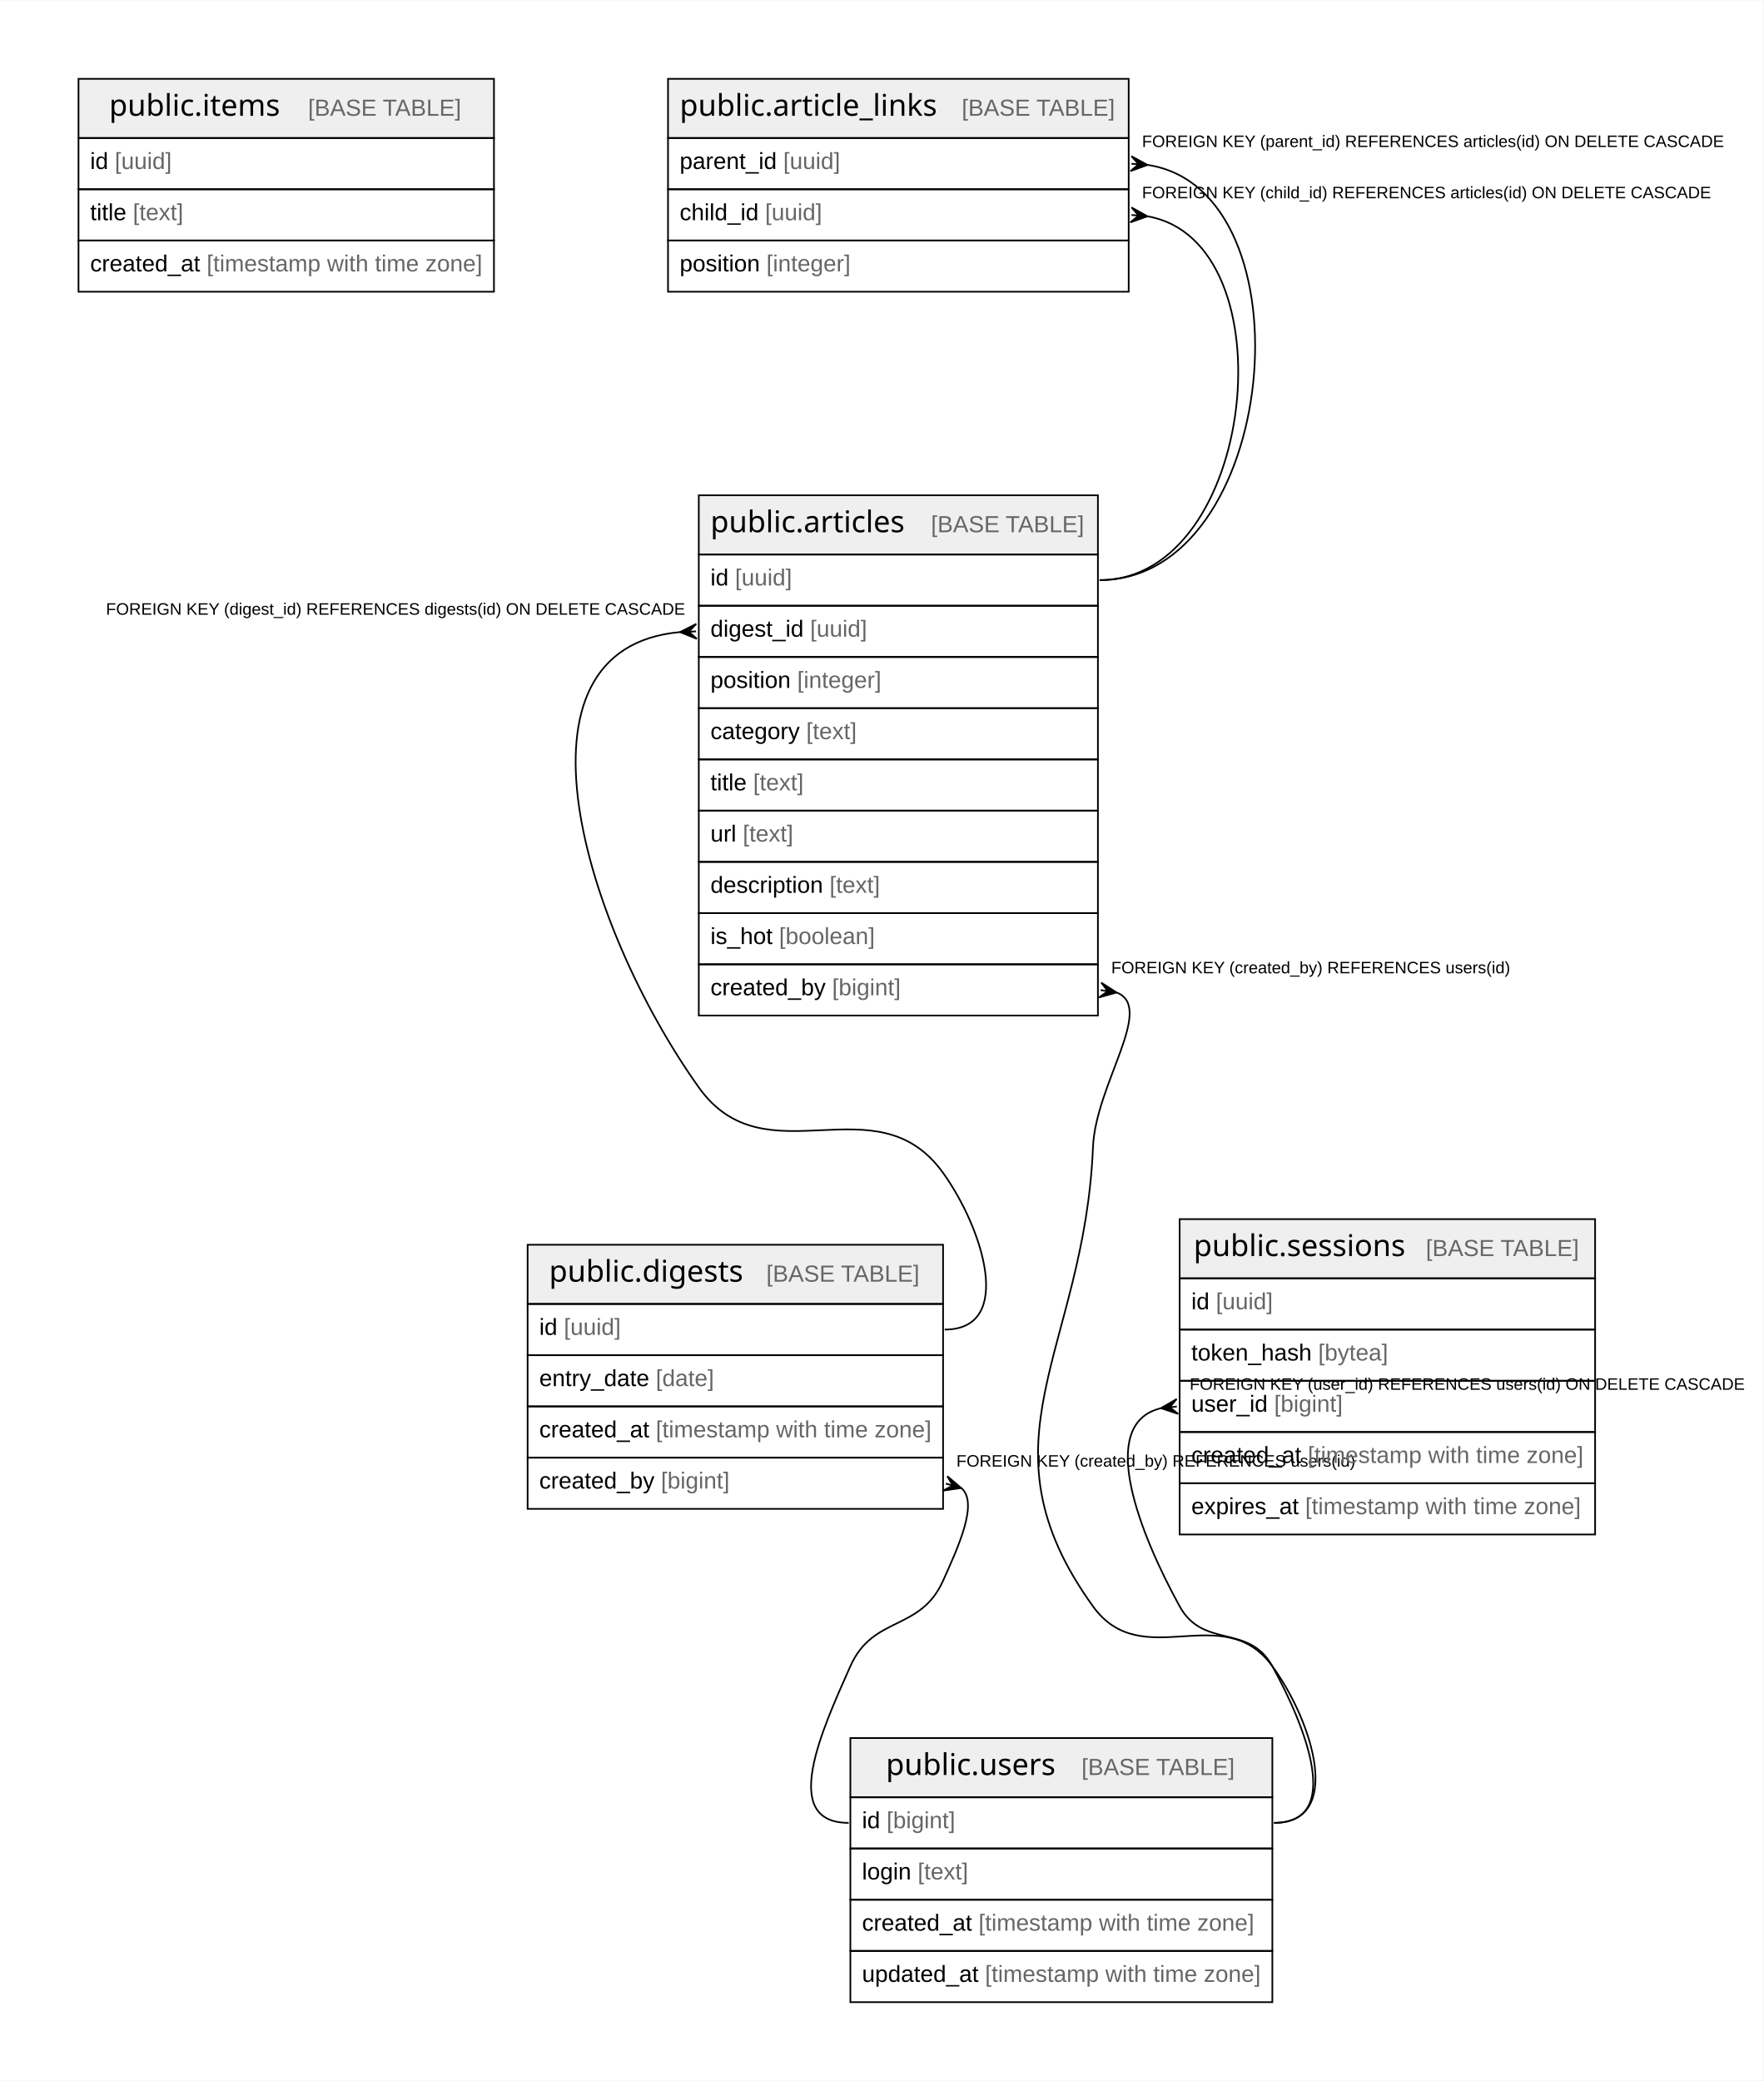
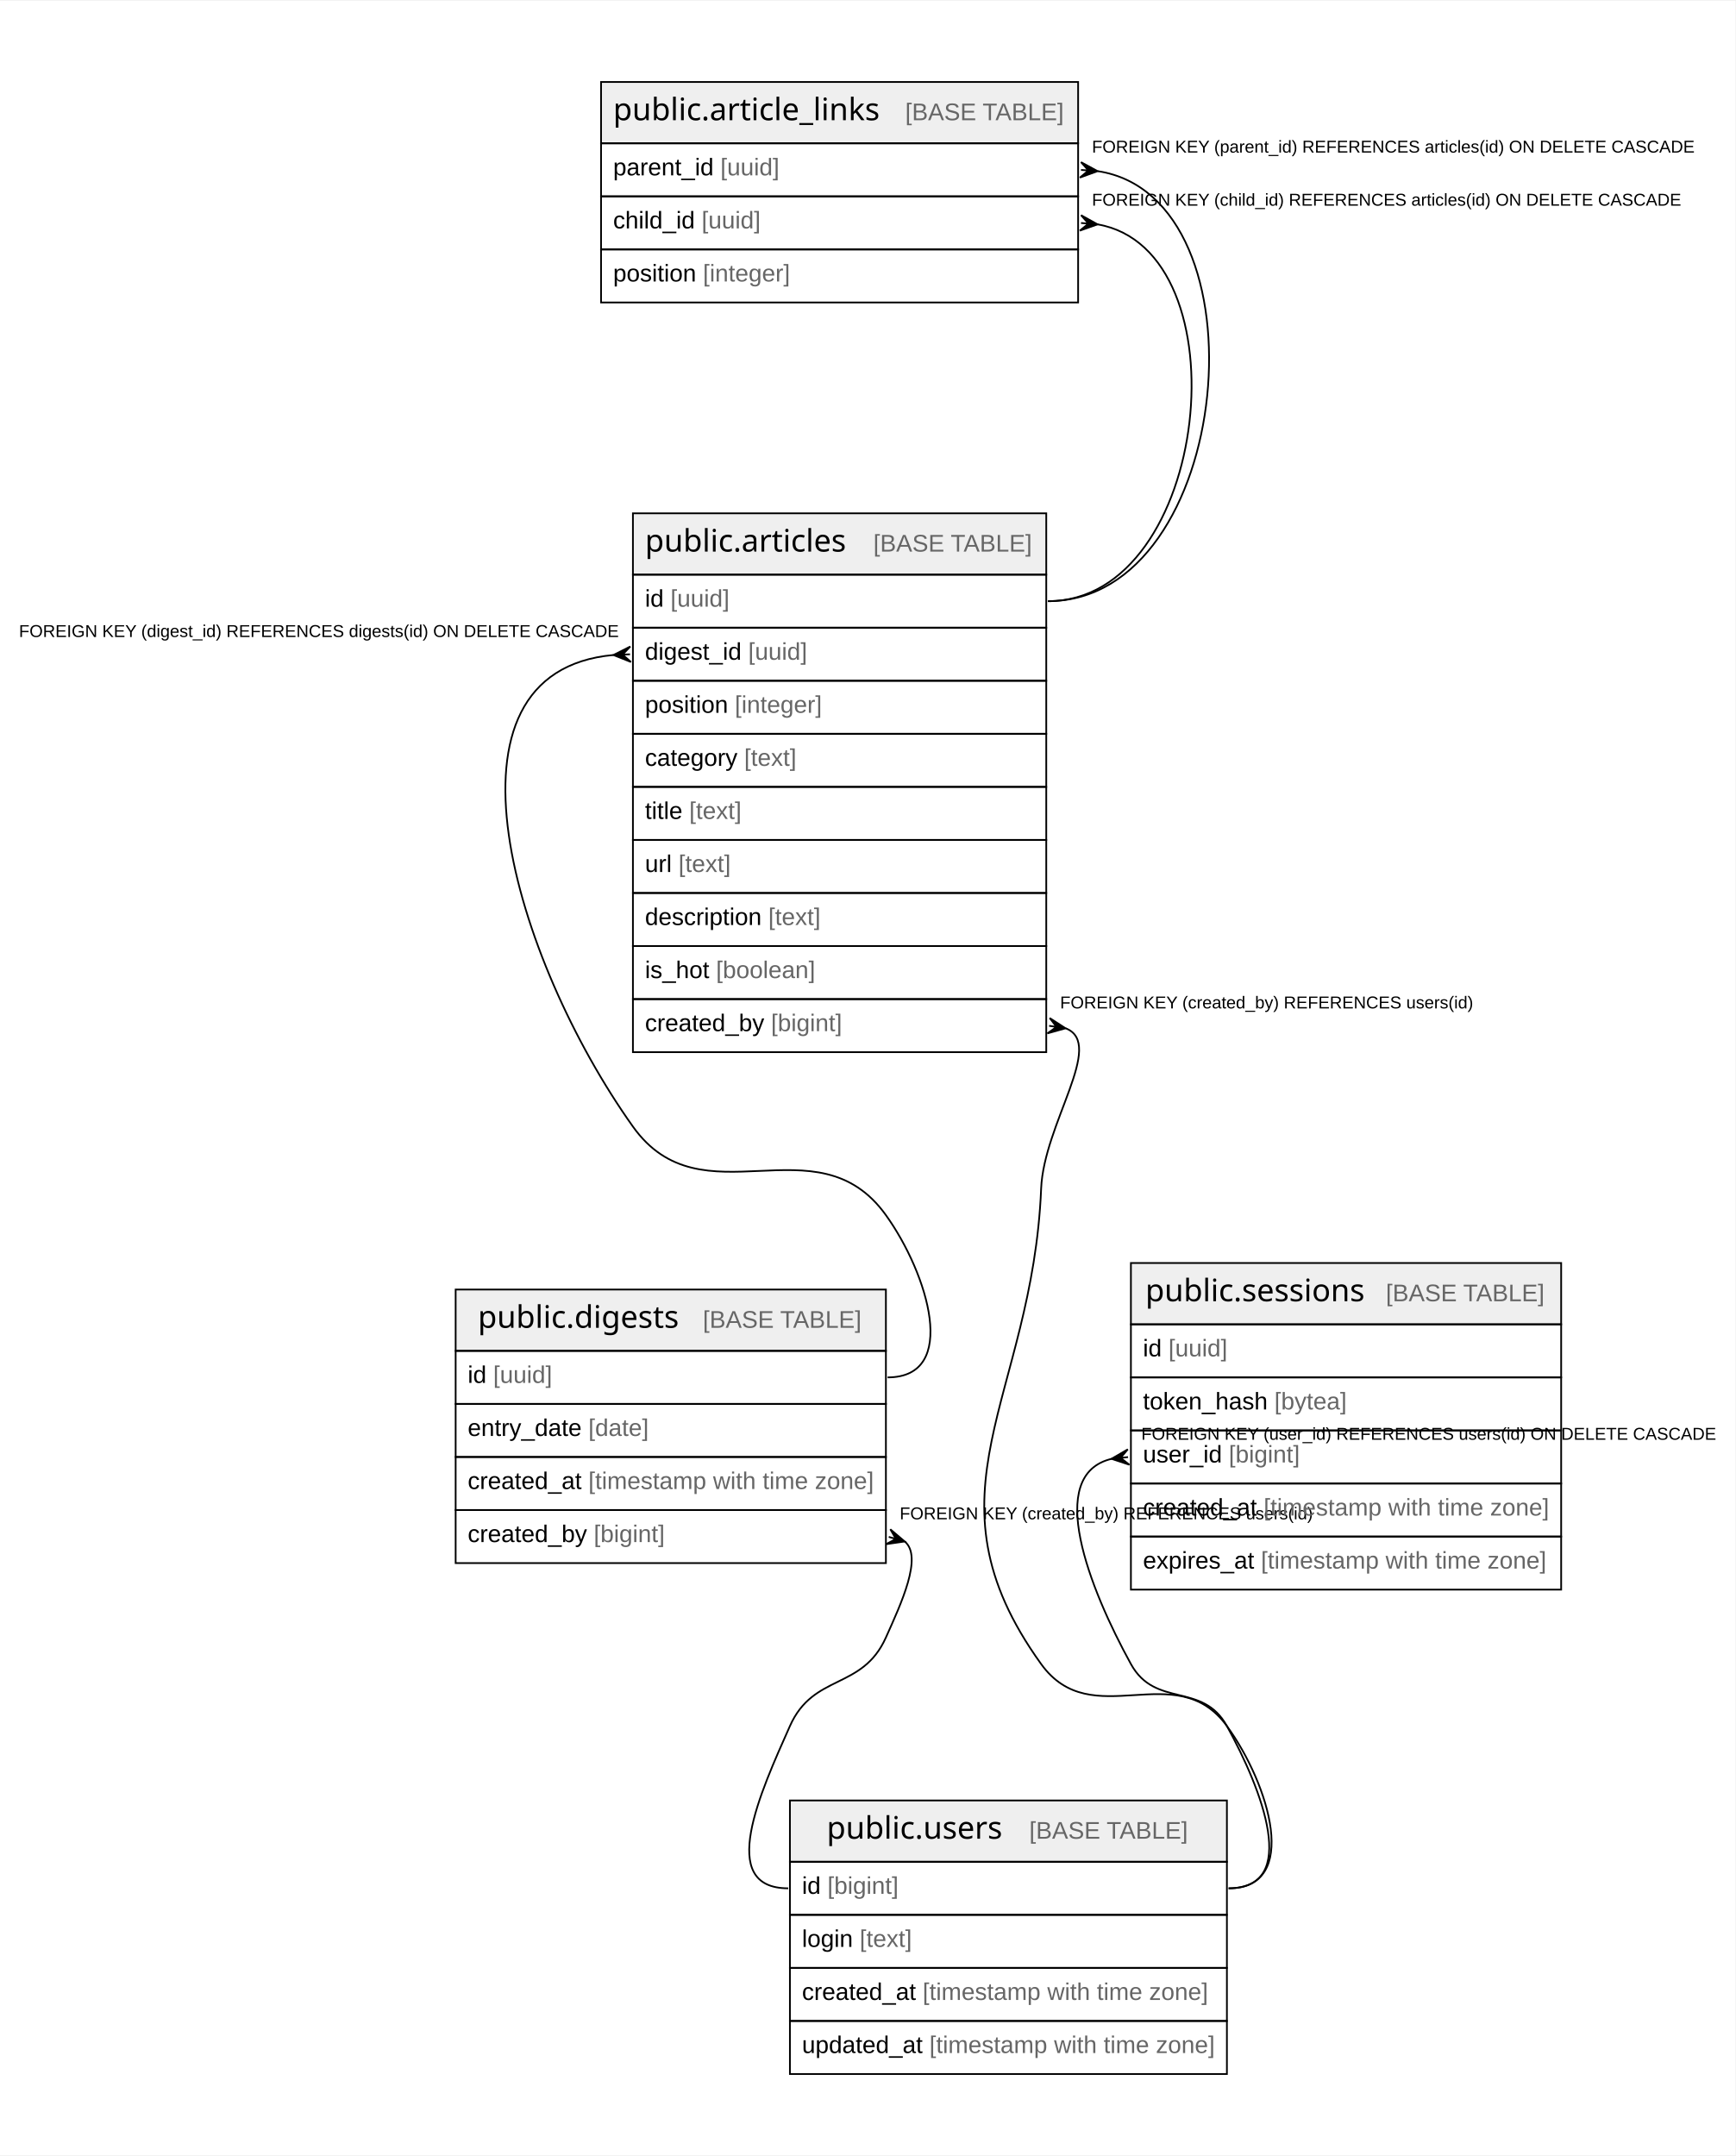
- <svg xmlns="http://www.w3.org/2000/svg" width="1060pt" height="1251pt" viewBox="0.00 0.00 1060.16 1250.80">
+ <svg xmlns="http://www.w3.org/2000/svg" width="1007pt" height="1251pt" viewBox="0.00 0.00 1007.47 1250.80">
  <g id="graph0" class="graph" transform="scale(1 1) rotate(0) translate(4 1246.8)">
-     <polygon fill="white" stroke="none" points="-4,4 -4,-1246.8 1056.16,-1246.8 1056.16,4 -4,4" />
+     <polygon fill="white" stroke="none" points="-4,4 -4,-1246.8 1003.47,-1246.8 1003.47,4 -4,4" />
    <g id="node1" class="node">
-       <polygon fill="#efefef" stroke="none" points="43.2,-1164 43.2,-1199.6 292.97,-1199.6 292.97,-1164 43.2,-1164" />
-       <polygon fill="none" stroke="black" points="43.2,-1164 43.2,-1199.6 292.97,-1199.6 292.97,-1164 43.2,-1164" />
-       <text text-anchor="start" x="61.6" y="-1177.4" font-family="Arial Bold" font-size="18.00">public.items</text>
-       <text text-anchor="start" x="150.09" y="-1177.4" font-family="Arial" font-size="14.00">    </text>
-       <text text-anchor="start" x="181.2" y="-1177.4" font-family="Arial" font-size="14.00" fill="#666666">[BASE TABLE]</text>
-       <polygon fill="none" stroke="black" points="43.2,-1133.2 43.2,-1164 292.97,-1164 292.97,-1133.2 43.2,-1133.2" />
-       <text text-anchor="start" x="50.2" y="-1145.4" font-family="Arial" font-size="14.00">id </text>
-       <text text-anchor="start" x="64.99" y="-1145.4" font-family="Arial" font-size="14.00" fill="#666666">[uuid]</text>
-       <polygon fill="none" stroke="black" points="43.2,-1102.4 43.2,-1133.2 292.97,-1133.2 292.97,-1102.4 43.2,-1102.4" />
-       <text text-anchor="start" x="50.2" y="-1114.6" font-family="Arial" font-size="14.00">title </text>
-       <text text-anchor="start" x="75.88" y="-1114.6" font-family="Arial" font-size="14.00" fill="#666666">[text]</text>
-       <polygon fill="none" stroke="black" points="43.2,-1071.6 43.2,-1102.4 292.97,-1102.4 292.97,-1071.6 43.2,-1071.6" />
-       <text text-anchor="start" x="50.2" y="-1083.8" font-family="Arial" font-size="14.00">created_at </text>
-       <text text-anchor="start" x="120.25" y="-1083.8" font-family="Arial" font-size="14.00" fill="#666666">[timestamp with time zone]</text>
+       <polygon fill="#efefef" stroke="none" points="260.51,-463 260.51,-498.6 510.28,-498.6 510.28,-463 260.51,-463" />
+       <polygon fill="none" stroke="black" points="260.51,-463 260.51,-498.6 510.28,-498.6 510.28,-463 260.51,-463" />
+       <text text-anchor="start" x="273.41" y="-476.4" font-family="Arial Bold" font-size="18.00">public.digests</text>
+       <text text-anchor="start" x="372.9" y="-476.4" font-family="Arial" font-size="14.00">    </text>
+       <text text-anchor="start" x="404.02" y="-476.4" font-family="Arial" font-size="14.00" fill="#666666">[BASE TABLE]</text>
+       <polygon fill="none" stroke="black" points="260.51,-432.2 260.51,-463 510.28,-463 510.28,-432.2 260.51,-432.2" />
+       <text text-anchor="start" x="267.51" y="-444.4" font-family="Arial" font-size="14.00">id </text>
+       <text text-anchor="start" x="282.3" y="-444.4" font-family="Arial" font-size="14.00" fill="#666666">[uuid]</text>
+       <polygon fill="none" stroke="black" points="260.51,-401.4 260.51,-432.2 510.28,-432.2 510.28,-401.4 260.51,-401.4" />
+       <text text-anchor="start" x="267.51" y="-413.6" font-family="Arial" font-size="14.00">entry_date </text>
+       <text text-anchor="start" x="337.56" y="-413.6" font-family="Arial" font-size="14.00" fill="#666666">[date]</text>
+       <polygon fill="none" stroke="black" points="260.51,-370.6 260.51,-401.4 510.28,-401.4 510.28,-370.6 260.51,-370.6" />
+       <text text-anchor="start" x="267.51" y="-382.8" font-family="Arial" font-size="14.00">created_at </text>
+       <text text-anchor="start" x="337.56" y="-382.8" font-family="Arial" font-size="14.00" fill="#666666">[timestamp with time zone]</text>
+       <polygon fill="none" stroke="black" points="260.51,-339.8 260.51,-370.6 510.28,-370.6 510.28,-339.8 260.51,-339.8" />
+       <text text-anchor="start" x="267.51" y="-352" font-family="Arial" font-size="14.00">created_by </text>
+       <text text-anchor="start" x="340.67" y="-352" font-family="Arial" font-size="14.00" fill="#666666">[bigint]</text>
+     </g>
+     <g id="node3" class="node">
+       <polygon fill="#efefef" stroke="none" points="454.56,-166.4 454.56,-202 708.24,-202 708.24,-166.4 454.56,-166.4" />
+       <polygon fill="none" stroke="black" points="454.56,-166.4 454.56,-202 708.24,-202 708.24,-166.4 454.56,-166.4" />
+       <text text-anchor="start" x="475.91" y="-179.8" font-family="Arial Bold" font-size="18.00">public.users</text>
+       <text text-anchor="start" x="562.4" y="-179.8" font-family="Arial" font-size="14.00">    </text>
+       <text text-anchor="start" x="593.51" y="-179.8" font-family="Arial" font-size="14.00" fill="#666666">[BASE TABLE]</text>
+       <polygon fill="none" stroke="black" points="454.56,-135.6 454.56,-166.4 708.24,-166.4 708.24,-135.6 454.56,-135.6" />
+       <text text-anchor="start" x="461.56" y="-147.8" font-family="Arial" font-size="14.00">id </text>
+       <text text-anchor="start" x="476.34" y="-147.8" font-family="Arial" font-size="14.00" fill="#666666">[bigint]</text>
+       <polygon fill="none" stroke="black" points="454.56,-104.8 454.56,-135.6 708.24,-135.6 708.24,-104.8 454.56,-104.8" />
+       <text text-anchor="start" x="461.56" y="-117" font-family="Arial" font-size="14.00">login </text>
+       <text text-anchor="start" x="495.03" y="-117" font-family="Arial" font-size="14.00" fill="#666666">[text]</text>
+       <polygon fill="none" stroke="black" points="454.56,-74 454.56,-104.8 708.24,-104.8 708.24,-74 454.56,-74" />
+       <text text-anchor="start" x="461.56" y="-86.2" font-family="Arial" font-size="14.00">created_at </text>
+       <text text-anchor="start" x="531.6" y="-86.2" font-family="Arial" font-size="14.00" fill="#666666">[timestamp with time zone]</text>
+       <polygon fill="none" stroke="black" points="454.56,-43.2 454.56,-74 708.24,-74 708.24,-43.2 454.56,-43.2" />
+       <text text-anchor="start" x="461.56" y="-55.4" font-family="Arial" font-size="14.00">updated_at </text>
+       <text text-anchor="start" x="535.52" y="-55.4" font-family="Arial" font-size="14.00" fill="#666666">[timestamp with time zone]</text>
+     </g>
+     <g id="edge1" class="edge">
+       <path fill="none" stroke="black" d="M521.2,-352.35C531.87,-343.55 519.11,-316.28 510.28,-296.6 496.5,-265.85 468.24,-275.99 454.56,-245.2 437.55,-206.94 411.69,-151 453.56,-151" />
+       <polygon fill="black" stroke="black" points="521.21,-352.34 510.36,-350.78 516.09,-353.82 511.93,-355.01 511.93,-355.01 511.93,-355.01 516.09,-353.82 512.85,-359.43 521.21,-352.34" />
+       <text text-anchor="start" x="518.28" y="-365.2" font-family="Arial" font-size="10.00">FOREIGN KEY (created_by) REFERENCES users(id)</text>
    </g>
    <g id="node2" class="node">
-       <polygon fill="#efefef" stroke="none" points="313.2,-463 313.2,-498.6 562.97,-498.6 562.97,-463 313.2,-463" />
-       <polygon fill="none" stroke="black" points="313.2,-463 313.2,-498.6 562.97,-498.6 562.97,-463 313.2,-463" />
-       <text text-anchor="start" x="326.1" y="-476.4" font-family="Arial Bold" font-size="18.00">public.digests</text>
-       <text text-anchor="start" x="425.59" y="-476.4" font-family="Arial" font-size="14.00">    </text>
-       <text text-anchor="start" x="456.7" y="-476.4" font-family="Arial" font-size="14.00" fill="#666666">[BASE TABLE]</text>
-       <polygon fill="none" stroke="black" points="313.2,-432.2 313.2,-463 562.97,-463 562.97,-432.2 313.2,-432.2" />
-       <text text-anchor="start" x="320.2" y="-444.4" font-family="Arial" font-size="14.00">id </text>
-       <text text-anchor="start" x="334.99" y="-444.4" font-family="Arial" font-size="14.00" fill="#666666">[uuid]</text>
-       <polygon fill="none" stroke="black" points="313.2,-401.4 313.2,-432.2 562.97,-432.2 562.97,-401.4 313.2,-401.4" />
-       <text text-anchor="start" x="320.2" y="-413.6" font-family="Arial" font-size="14.00">entry_date </text>
-       <text text-anchor="start" x="390.25" y="-413.6" font-family="Arial" font-size="14.00" fill="#666666">[date]</text>
-       <polygon fill="none" stroke="black" points="313.2,-370.6 313.2,-401.4 562.97,-401.4 562.97,-370.6 313.2,-370.6" />
-       <text text-anchor="start" x="320.2" y="-382.8" font-family="Arial" font-size="14.00">created_at </text>
-       <text text-anchor="start" x="390.25" y="-382.8" font-family="Arial" font-size="14.00" fill="#666666">[timestamp with time zone]</text>
-       <polygon fill="none" stroke="black" points="313.2,-339.8 313.2,-370.6 562.97,-370.6 562.97,-339.8 313.2,-339.8" />
-       <text text-anchor="start" x="320.2" y="-352" font-family="Arial" font-size="14.00">created_by </text>
-       <text text-anchor="start" x="393.36" y="-352" font-family="Arial" font-size="14.00" fill="#666666">[bigint]</text>
+       <polygon fill="#efefef" stroke="none" points="363.42,-913.6 363.42,-949.2 603.37,-949.2 603.37,-913.6 363.42,-913.6" />
+       <polygon fill="none" stroke="black" points="363.42,-913.6 363.42,-949.2 603.37,-949.2 603.37,-913.6 363.42,-913.6" />
+       <text text-anchor="start" x="370.42" y="-927" font-family="Arial Bold" font-size="18.00">public.articles</text>
+       <text text-anchor="start" x="471.88" y="-927" font-family="Arial" font-size="14.00">    </text>
+       <text text-anchor="start" x="503" y="-927" font-family="Arial" font-size="14.00" fill="#666666">[BASE TABLE]</text>
+       <polygon fill="none" stroke="black" points="363.42,-882.8 363.42,-913.6 603.37,-913.6 603.37,-882.8 363.42,-882.8" />
+       <text text-anchor="start" x="370.42" y="-895" font-family="Arial" font-size="14.00">id </text>
+       <text text-anchor="start" x="385.21" y="-895" font-family="Arial" font-size="14.00" fill="#666666">[uuid]</text>
+       <polygon fill="none" stroke="black" points="363.42,-852 363.42,-882.8 603.37,-882.8 603.37,-852 363.42,-852" />
+       <text text-anchor="start" x="370.42" y="-864.2" font-family="Arial" font-size="14.00">digest_id </text>
+       <text text-anchor="start" x="430.35" y="-864.2" font-family="Arial" font-size="14.00" fill="#666666">[uuid]</text>
+       <polygon fill="none" stroke="black" points="363.42,-821.2 363.42,-852 603.37,-852 603.37,-821.2 363.42,-821.2" />
+       <text text-anchor="start" x="370.42" y="-833.4" font-family="Arial" font-size="14.00">position </text>
+       <text text-anchor="start" x="422.57" y="-833.4" font-family="Arial" font-size="14.00" fill="#666666">[integer]</text>
+       <polygon fill="none" stroke="black" points="363.42,-790.4 363.42,-821.2 603.37,-821.2 603.37,-790.4 363.42,-790.4" />
+       <text text-anchor="start" x="370.42" y="-802.6" font-family="Arial" font-size="14.00">category </text>
+       <text text-anchor="start" x="428.01" y="-802.6" font-family="Arial" font-size="14.00" fill="#666666">[text]</text>
+       <polygon fill="none" stroke="black" points="363.42,-759.6 363.42,-790.4 603.37,-790.4 603.37,-759.6 363.42,-759.6" />
+       <text text-anchor="start" x="370.42" y="-771.8" font-family="Arial" font-size="14.00">title </text>
+       <text text-anchor="start" x="396.1" y="-771.8" font-family="Arial" font-size="14.00" fill="#666666">[text]</text>
+       <polygon fill="none" stroke="black" points="363.42,-728.8 363.42,-759.6 603.37,-759.6 603.37,-728.8 363.42,-728.8" />
+       <text text-anchor="start" x="370.42" y="-741" font-family="Arial" font-size="14.00">url </text>
+       <text text-anchor="start" x="389.87" y="-741" font-family="Arial" font-size="14.00" fill="#666666">[text]</text>
+       <polygon fill="none" stroke="black" points="363.42,-698 363.42,-728.8 603.37,-728.8 603.37,-698 363.42,-698" />
+       <text text-anchor="start" x="370.42" y="-710.2" font-family="Arial" font-size="14.00">description </text>
+       <text text-anchor="start" x="442.02" y="-710.2" font-family="Arial" font-size="14.00" fill="#666666">[text]</text>
+       <polygon fill="none" stroke="black" points="363.42,-667.2 363.42,-698 603.37,-698 603.37,-667.2 363.42,-667.2" />
+       <text text-anchor="start" x="370.42" y="-679.4" font-family="Arial" font-size="14.00">is_hot </text>
+       <text text-anchor="start" x="411.67" y="-679.4" font-family="Arial" font-size="14.00" fill="#666666">[boolean]</text>
+       <polygon fill="none" stroke="black" points="363.42,-636.4 363.42,-667.2 603.37,-667.2 603.37,-636.4 363.42,-636.4" />
+       <text text-anchor="start" x="370.42" y="-648.6" font-family="Arial" font-size="14.00">created_by </text>
+       <text text-anchor="start" x="443.58" y="-648.6" font-family="Arial" font-size="14.00" fill="#666666">[bigint]</text>
+     </g>
+     <g id="edge2" class="edge">
+       <path fill="none" stroke="black" d="M352.16,-866.96C243.63,-857.21 294.8,-689.56 363.42,-593.2 403.54,-536.87 469.97,-597.99 510.28,-541.8 534.69,-507.78 553.15,-447.6 511.28,-447.6" />
+       <polygon fill="black" stroke="black" points="352.1,-866.95 361.89,-871.88 357.43,-867.18 361.75,-867.37 361.75,-867.37 361.75,-867.37 357.43,-867.18 362.28,-862.89 352.1,-866.95" />
+       <text text-anchor="start" x="7" y="-877.4" font-family="Arial" font-size="10.00">FOREIGN KEY (digest_id) REFERENCES digests(id) ON DELETE CASCADE</text>
+     </g>
+     <g id="edge3" class="edge">
+       <path fill="none" stroke="black" d="M614.66,-650.24C637.89,-641.23 601.96,-594.98 600.4,-557.2 595.34,-434.64 528.7,-380.73 600.4,-281.2 629.93,-240.2 678.49,-286.04 708.24,-245.2 732.89,-211.36 751.11,-151 709.24,-151" />
+       <polygon fill="black" stroke="black" points="614.59,-650.25 604.03,-647.3 609.32,-651.05 605.03,-651.7 605.03,-651.7 605.03,-651.7 609.32,-651.05 605.38,-656.2 614.59,-650.25" />
+       <text text-anchor="start" x="611.37" y="-661.8" font-family="Arial" font-size="10.00">FOREIGN KEY (created_by) REFERENCES users(id)</text>
    </g>
    <g id="node4" class="node">
-       <polygon fill="#efefef" stroke="none" points="507.24,-166.4 507.24,-202 760.93,-202 760.93,-166.4 507.24,-166.4" />
-       <polygon fill="none" stroke="black" points="507.24,-166.4 507.24,-202 760.93,-202 760.93,-166.4 507.24,-166.4" />
-       <text text-anchor="start" x="528.6" y="-179.8" font-family="Arial Bold" font-size="18.00">public.users</text>
-       <text text-anchor="start" x="615.08" y="-179.8" font-family="Arial" font-size="14.00">    </text>
-       <text text-anchor="start" x="646.2" y="-179.8" font-family="Arial" font-size="14.00" fill="#666666">[BASE TABLE]</text>
-       <polygon fill="none" stroke="black" points="507.24,-135.6 507.24,-166.4 760.93,-166.4 760.93,-135.6 507.24,-135.6" />
-       <text text-anchor="start" x="514.24" y="-147.8" font-family="Arial" font-size="14.00">id </text>
-       <text text-anchor="start" x="529.03" y="-147.8" font-family="Arial" font-size="14.00" fill="#666666">[bigint]</text>
-       <polygon fill="none" stroke="black" points="507.24,-104.8 507.24,-135.6 760.93,-135.6 760.93,-104.8 507.24,-104.8" />
-       <text text-anchor="start" x="514.24" y="-117" font-family="Arial" font-size="14.00">login </text>
-       <text text-anchor="start" x="547.71" y="-117" font-family="Arial" font-size="14.00" fill="#666666">[text]</text>
-       <polygon fill="none" stroke="black" points="507.24,-74 507.24,-104.8 760.93,-104.8 760.93,-74 507.24,-74" />
-       <text text-anchor="start" x="514.24" y="-86.2" font-family="Arial" font-size="14.00">created_at </text>
-       <text text-anchor="start" x="584.29" y="-86.2" font-family="Arial" font-size="14.00" fill="#666666">[timestamp with time zone]</text>
-       <polygon fill="none" stroke="black" points="507.24,-43.2 507.24,-74 760.93,-74 760.93,-43.2 507.24,-43.2" />
-       <text text-anchor="start" x="514.24" y="-55.4" font-family="Arial" font-size="14.00">updated_at </text>
-       <text text-anchor="start" x="588.2" y="-55.4" font-family="Arial" font-size="14.00" fill="#666666">[timestamp with time zone]</text>
+       <polygon fill="#efefef" stroke="none" points="652.51,-478.4 652.51,-514 902.28,-514 902.28,-478.4 652.51,-478.4" />
+       <polygon fill="none" stroke="black" points="652.51,-478.4 652.51,-514 902.28,-514 902.28,-478.4 652.51,-478.4" />
+       <text text-anchor="start" x="660.9" y="-491.8" font-family="Arial Bold" font-size="18.00">public.sessions</text>
+       <text text-anchor="start" x="769.4" y="-491.8" font-family="Arial" font-size="14.00">    </text>
+       <text text-anchor="start" x="800.52" y="-491.8" font-family="Arial" font-size="14.00" fill="#666666">[BASE TABLE]</text>
+       <polygon fill="none" stroke="black" points="652.51,-447.6 652.51,-478.4 902.28,-478.4 902.28,-447.6 652.51,-447.6" />
+       <text text-anchor="start" x="659.51" y="-459.8" font-family="Arial" font-size="14.00">id </text>
+       <text text-anchor="start" x="674.3" y="-459.8" font-family="Arial" font-size="14.00" fill="#666666">[uuid]</text>
+       <polygon fill="none" stroke="black" points="652.51,-416.8 652.51,-447.6 902.28,-447.6 902.28,-416.8 652.51,-416.8" />
+       <text text-anchor="start" x="659.51" y="-429" font-family="Arial" font-size="14.00">token_hash </text>
+       <text text-anchor="start" x="735.79" y="-429" font-family="Arial" font-size="14.00" fill="#666666">[bytea]</text>
+       <polygon fill="none" stroke="black" points="652.51,-386 652.51,-416.8 902.28,-416.8 902.28,-386 652.51,-386" />
+       <text text-anchor="start" x="659.51" y="-398.2" font-family="Arial" font-size="14.00">user_id </text>
+       <text text-anchor="start" x="709.32" y="-398.2" font-family="Arial" font-size="14.00" fill="#666666">[bigint]</text>
+       <polygon fill="none" stroke="black" points="652.51,-355.2 652.51,-386 902.28,-386 902.28,-355.2 652.51,-355.2" />
+       <text text-anchor="start" x="659.51" y="-367.4" font-family="Arial" font-size="14.00">created_at </text>
+       <text text-anchor="start" x="729.56" y="-367.4" font-family="Arial" font-size="14.00" fill="#666666">[timestamp with time zone]</text>
+       <polygon fill="none" stroke="black" points="652.51,-324.4 652.51,-355.2 902.28,-355.2 902.28,-324.4 652.51,-324.4" />
+       <text text-anchor="start" x="659.51" y="-336.6" font-family="Arial" font-size="14.00">expires_at </text>
+       <text text-anchor="start" x="727.99" y="-336.6" font-family="Arial" font-size="14.00" fill="#666666">[timestamp with time zone]</text>
    </g>
-     <g id="edge1" class="edge">
-       <path fill="none" stroke="black" d="M573.89,-352.35C584.55,-343.55 571.8,-316.28 562.97,-296.6 549.19,-265.85 520.93,-275.99 507.24,-245.2 490.24,-206.94 464.38,-151 506.24,-151" />
-       <polygon fill="black" stroke="black" points="573.9,-352.34 563.05,-350.78 568.78,-353.82 564.61,-355.01 564.61,-355.01 564.61,-355.01 568.78,-353.82 565.54,-359.43 573.9,-352.34" />
-       <text text-anchor="start" x="570.97" y="-365.2" font-family="Arial" font-size="10.00">FOREIGN KEY (created_by) REFERENCES users(id)</text>
-     </g>
-     <g id="node3" class="node">
-       <polygon fill="#efefef" stroke="none" points="416.11,-913.6 416.11,-949.2 656.06,-949.2 656.06,-913.6 416.11,-913.6" />
-       <polygon fill="none" stroke="black" points="416.11,-913.6 416.11,-949.2 656.06,-949.2 656.06,-913.6 416.11,-913.6" />
-       <text text-anchor="start" x="423.11" y="-927" font-family="Arial Bold" font-size="18.00">public.articles</text>
-       <text text-anchor="start" x="524.57" y="-927" font-family="Arial" font-size="14.00">    </text>
-       <text text-anchor="start" x="555.69" y="-927" font-family="Arial" font-size="14.00" fill="#666666">[BASE TABLE]</text>
-       <polygon fill="none" stroke="black" points="416.11,-882.8 416.11,-913.6 656.06,-913.6 656.06,-882.8 416.11,-882.8" />
-       <text text-anchor="start" x="423.11" y="-895" font-family="Arial" font-size="14.00">id </text>
-       <text text-anchor="start" x="437.9" y="-895" font-family="Arial" font-size="14.00" fill="#666666">[uuid]</text>
-       <polygon fill="none" stroke="black" points="416.11,-852 416.11,-882.8 656.06,-882.8 656.06,-852 416.11,-852" />
-       <text text-anchor="start" x="423.11" y="-864.2" font-family="Arial" font-size="14.00">digest_id </text>
-       <text text-anchor="start" x="483.04" y="-864.2" font-family="Arial" font-size="14.00" fill="#666666">[uuid]</text>
-       <polygon fill="none" stroke="black" points="416.11,-821.2 416.11,-852 656.06,-852 656.06,-821.2 416.11,-821.2" />
-       <text text-anchor="start" x="423.11" y="-833.4" font-family="Arial" font-size="14.00">position </text>
-       <text text-anchor="start" x="475.26" y="-833.4" font-family="Arial" font-size="14.00" fill="#666666">[integer]</text>
-       <polygon fill="none" stroke="black" points="416.11,-790.4 416.11,-821.2 656.06,-821.2 656.06,-790.4 416.11,-790.4" />
-       <text text-anchor="start" x="423.11" y="-802.6" font-family="Arial" font-size="14.00">category </text>
-       <text text-anchor="start" x="480.7" y="-802.6" font-family="Arial" font-size="14.00" fill="#666666">[text]</text>
-       <polygon fill="none" stroke="black" points="416.11,-759.6 416.11,-790.4 656.06,-790.4 656.06,-759.6 416.11,-759.6" />
-       <text text-anchor="start" x="423.11" y="-771.8" font-family="Arial" font-size="14.00">title </text>
-       <text text-anchor="start" x="448.79" y="-771.8" font-family="Arial" font-size="14.00" fill="#666666">[text]</text>
-       <polygon fill="none" stroke="black" points="416.11,-728.8 416.11,-759.6 656.06,-759.6 656.06,-728.8 416.11,-728.8" />
-       <text text-anchor="start" x="423.11" y="-741" font-family="Arial" font-size="14.00">url </text>
-       <text text-anchor="start" x="442.56" y="-741" font-family="Arial" font-size="14.00" fill="#666666">[text]</text>
-       <polygon fill="none" stroke="black" points="416.11,-698 416.11,-728.8 656.06,-728.8 656.06,-698 416.11,-698" />
-       <text text-anchor="start" x="423.11" y="-710.2" font-family="Arial" font-size="14.00">description </text>
-       <text text-anchor="start" x="494.7" y="-710.2" font-family="Arial" font-size="14.00" fill="#666666">[text]</text>
-       <polygon fill="none" stroke="black" points="416.11,-667.2 416.11,-698 656.06,-698 656.06,-667.2 416.11,-667.2" />
-       <text text-anchor="start" x="423.11" y="-679.4" font-family="Arial" font-size="14.00">is_hot </text>
-       <text text-anchor="start" x="464.36" y="-679.4" font-family="Arial" font-size="14.00" fill="#666666">[boolean]</text>
-       <polygon fill="none" stroke="black" points="416.11,-636.4 416.11,-667.2 656.06,-667.2 656.06,-636.4 416.11,-636.4" />
-       <text text-anchor="start" x="423.11" y="-648.6" font-family="Arial" font-size="14.00">created_by </text>
-       <text text-anchor="start" x="496.27" y="-648.6" font-family="Arial" font-size="14.00" fill="#666666">[bigint]</text>
-     </g>
-     <g id="edge2" class="edge">
-       <path fill="none" stroke="black" d="M404.84,-866.96C296.32,-857.21 347.48,-689.56 416.11,-593.2 456.23,-536.87 522.66,-597.99 562.97,-541.8 587.38,-507.78 605.84,-447.6 563.97,-447.6" />
-       <polygon fill="black" stroke="black" points="404.79,-866.95 414.58,-871.88 410.12,-867.18 414.44,-867.37 414.44,-867.37 414.44,-867.37 410.12,-867.18 414.97,-862.89 404.79,-866.95" />
-       <text text-anchor="start" x="59.69" y="-877.4" font-family="Arial" font-size="10.00">FOREIGN KEY (digest_id) REFERENCES digests(id) ON DELETE CASCADE</text>
-     </g>
-     <g id="edge3" class="edge">
-       <path fill="none" stroke="black" d="M667.34,-650.24C690.58,-641.23 654.64,-594.98 653.09,-557.2 648.03,-434.64 581.38,-380.73 653.09,-281.2 682.62,-240.2 731.17,-286.04 760.93,-245.2 785.58,-211.36 803.8,-151 761.93,-151" />
-       <polygon fill="black" stroke="black" points="667.28,-650.25 656.72,-647.3 662,-651.05 657.72,-651.7 657.72,-651.7 657.72,-651.7 662,-651.05 658.07,-656.2 667.28,-650.25" />
-       <text text-anchor="start" x="664.06" y="-661.8" font-family="Arial" font-size="10.00">FOREIGN KEY (created_by) REFERENCES users(id)</text>
+     <g id="edge4" class="edge">
+       <path fill="none" stroke="black" d="M641.43,-400.35C602.11,-391.21 628.58,-324.72 652.51,-281.2 666.72,-255.36 694,-271.02 708.24,-245.2 728.46,-208.54 751.11,-151 709.24,-151" />
+       <polygon fill="black" stroke="black" points="641.23,-400.33 650.71,-405.84 646.54,-400.88 650.85,-401.33 650.85,-401.33 650.85,-401.33 646.54,-400.88 651.65,-396.89 641.23,-400.33" />
+       <text text-anchor="start" x="658.51" y="-411.4" font-family="Arial" font-size="10.00">FOREIGN KEY (user_id) REFERENCES users(id) ON DELETE CASCADE</text>
    </g>
    <g id="node5" class="node">
-       <polygon fill="#efefef" stroke="none" points="705.2,-478.4 705.2,-514 954.97,-514 954.97,-478.4 705.2,-478.4" />
-       <polygon fill="none" stroke="black" points="705.2,-478.4 705.2,-514 954.97,-514 954.97,-478.4 705.2,-478.4" />
-       <text text-anchor="start" x="713.59" y="-491.8" font-family="Arial Bold" font-size="18.00">public.sessions</text>
-       <text text-anchor="start" x="822.09" y="-491.8" font-family="Arial" font-size="14.00">    </text>
-       <text text-anchor="start" x="853.21" y="-491.8" font-family="Arial" font-size="14.00" fill="#666666">[BASE TABLE]</text>
-       <polygon fill="none" stroke="black" points="705.2,-447.6 705.2,-478.4 954.97,-478.4 954.97,-447.6 705.2,-447.6" />
-       <text text-anchor="start" x="712.2" y="-459.8" font-family="Arial" font-size="14.00">id </text>
-       <text text-anchor="start" x="726.99" y="-459.8" font-family="Arial" font-size="14.00" fill="#666666">[uuid]</text>
-       <polygon fill="none" stroke="black" points="705.2,-416.8 705.2,-447.6 954.97,-447.6 954.97,-416.8 705.2,-416.8" />
-       <text text-anchor="start" x="712.2" y="-429" font-family="Arial" font-size="14.00">token_hash </text>
-       <text text-anchor="start" x="788.48" y="-429" font-family="Arial" font-size="14.00" fill="#666666">[bytea]</text>
-       <polygon fill="none" stroke="black" points="705.2,-386 705.2,-416.8 954.97,-416.8 954.97,-386 705.2,-386" />
-       <text text-anchor="start" x="712.2" y="-398.2" font-family="Arial" font-size="14.00">user_id </text>
-       <text text-anchor="start" x="762.01" y="-398.2" font-family="Arial" font-size="14.00" fill="#666666">[bigint]</text>
-       <polygon fill="none" stroke="black" points="705.2,-355.2 705.2,-386 954.97,-386 954.97,-355.2 705.2,-355.2" />
-       <text text-anchor="start" x="712.2" y="-367.4" font-family="Arial" font-size="14.00">created_at </text>
-       <text text-anchor="start" x="782.25" y="-367.4" font-family="Arial" font-size="14.00" fill="#666666">[timestamp with time zone]</text>
-       <polygon fill="none" stroke="black" points="705.2,-324.4 705.2,-355.2 954.97,-355.2 954.97,-324.4 705.2,-324.4" />
-       <text text-anchor="start" x="712.2" y="-336.6" font-family="Arial" font-size="14.00">expires_at </text>
-       <text text-anchor="start" x="780.68" y="-336.6" font-family="Arial" font-size="14.00" fill="#666666">[timestamp with time zone]</text>
-     </g>
-     <g id="edge4" class="edge">
-       <path fill="none" stroke="black" d="M694.12,-400.35C654.79,-391.21 681.27,-324.72 705.2,-281.2 719.41,-255.36 746.69,-271.02 760.93,-245.2 781.14,-208.54 803.8,-151 761.93,-151" />
-       <polygon fill="black" stroke="black" points="693.92,-400.33 703.4,-405.84 699.23,-400.88 703.53,-401.33 703.53,-401.33 703.53,-401.33 699.23,-400.88 704.34,-396.89 693.92,-400.33" />
-       <text text-anchor="start" x="711.2" y="-411.4" font-family="Arial" font-size="10.00">FOREIGN KEY (user_id) REFERENCES users(id) ON DELETE CASCADE</text>
-     </g>
-     <g id="node6" class="node">
-       <polygon fill="#efefef" stroke="none" points="397.61,-1164 397.61,-1199.6 674.56,-1199.6 674.56,-1164 397.61,-1164" />
-       <polygon fill="none" stroke="black" points="397.61,-1164 397.61,-1199.6 674.56,-1199.6 674.56,-1164 397.61,-1164" />
-       <text text-anchor="start" x="404.61" y="-1177.4" font-family="Arial Bold" font-size="18.00">public.article_links</text>
-       <text text-anchor="start" x="543.07" y="-1177.4" font-family="Arial" font-size="14.00">    </text>
-       <text text-anchor="start" x="574.19" y="-1177.4" font-family="Arial" font-size="14.00" fill="#666666">[BASE TABLE]</text>
-       <polygon fill="none" stroke="black" points="397.61,-1133.2 397.61,-1164 674.56,-1164 674.56,-1133.2 397.61,-1133.2" />
-       <text text-anchor="start" x="404.61" y="-1145.4" font-family="Arial" font-size="14.00">parent_id </text>
-       <text text-anchor="start" x="466.88" y="-1145.4" font-family="Arial" font-size="14.00" fill="#666666">[uuid]</text>
-       <polygon fill="none" stroke="black" points="397.61,-1102.4 397.61,-1133.2 674.56,-1133.2 674.56,-1102.4 397.61,-1102.4" />
-       <text text-anchor="start" x="404.61" y="-1114.6" font-family="Arial" font-size="14.00">child_id </text>
-       <text text-anchor="start" x="455.97" y="-1114.6" font-family="Arial" font-size="14.00" fill="#666666">[uuid]</text>
-       <polygon fill="none" stroke="black" points="397.61,-1071.6 397.61,-1102.4 674.56,-1102.4 674.56,-1071.6 397.61,-1071.6" />
-       <text text-anchor="start" x="404.61" y="-1083.8" font-family="Arial" font-size="14.00">position </text>
-       <text text-anchor="start" x="456.75" y="-1083.8" font-family="Arial" font-size="14.00" fill="#666666">[integer]</text>
+       <polygon fill="#efefef" stroke="none" points="344.92,-1164 344.92,-1199.6 621.87,-1199.6 621.87,-1164 344.92,-1164" />
+       <polygon fill="none" stroke="black" points="344.92,-1164 344.92,-1199.6 621.87,-1199.6 621.87,-1164 344.92,-1164" />
+       <text text-anchor="start" x="351.92" y="-1177.4" font-family="Arial Bold" font-size="18.00">public.article_links</text>
+       <text text-anchor="start" x="490.38" y="-1177.4" font-family="Arial" font-size="14.00">    </text>
+       <text text-anchor="start" x="521.5" y="-1177.4" font-family="Arial" font-size="14.00" fill="#666666">[BASE TABLE]</text>
+       <polygon fill="none" stroke="black" points="344.92,-1133.2 344.92,-1164 621.87,-1164 621.87,-1133.2 344.92,-1133.2" />
+       <text text-anchor="start" x="351.92" y="-1145.4" font-family="Arial" font-size="14.00">parent_id </text>
+       <text text-anchor="start" x="414.19" y="-1145.4" font-family="Arial" font-size="14.00" fill="#666666">[uuid]</text>
+       <polygon fill="none" stroke="black" points="344.92,-1102.4 344.92,-1133.2 621.87,-1133.2 621.87,-1102.4 344.92,-1102.4" />
+       <text text-anchor="start" x="351.92" y="-1114.6" font-family="Arial" font-size="14.00">child_id </text>
+       <text text-anchor="start" x="403.29" y="-1114.6" font-family="Arial" font-size="14.00" fill="#666666">[uuid]</text>
+       <polygon fill="none" stroke="black" points="344.92,-1071.6 344.92,-1102.4 621.87,-1102.4 621.87,-1071.6 344.92,-1071.6" />
+       <text text-anchor="start" x="351.92" y="-1083.8" font-family="Arial" font-size="14.00">position </text>
+       <text text-anchor="start" x="404.07" y="-1083.8" font-family="Arial" font-size="14.00" fill="#666666">[integer]</text>
    </g>
    <g id="edge5" class="edge">
-       <path fill="none" stroke="black" d="M685.72,-1116.96C772.07,-1102.22 751.47,-898.2 657.06,-898.2" />
-       <polygon fill="black" stroke="black" points="685.86,-1116.95 675.52,-1113.29 680.54,-1117.39 676.23,-1117.74 676.23,-1117.74 676.23,-1117.74 680.54,-1117.39 676.27,-1122.26 685.86,-1116.95" />
-       <text text-anchor="start" x="682.56" y="-1127.8" font-family="Arial" font-size="10.00">FOREIGN KEY (child_id) REFERENCES articles(id) ON DELETE CASCADE</text>
+       <path fill="none" stroke="black" d="M633.04,-1116.96C719.38,-1102.22 698.78,-898.2 604.37,-898.2" />
+       <polygon fill="black" stroke="black" points="633.17,-1116.95 622.84,-1113.29 627.86,-1117.39 623.54,-1117.74 623.54,-1117.74 623.54,-1117.74 627.86,-1117.39 623.58,-1122.26 633.17,-1116.95" />
+       <text text-anchor="start" x="629.87" y="-1127.8" font-family="Arial" font-size="10.00">FOREIGN KEY (child_id) REFERENCES articles(id) ON DELETE CASCADE</text>
    </g>
    <g id="edge6" class="edge">
-       <path fill="none" stroke="black" d="M685.95,-1147.84C785.86,-1132.72 765.06,-898.2 657.06,-898.2" />
-       <polygon fill="black" stroke="black" points="685.87,-1147.84 675.57,-1144.09 680.55,-1148.23 676.23,-1148.55 676.23,-1148.55 676.23,-1148.55 680.55,-1148.23 676.23,-1153.06 685.87,-1147.84" />
-       <text text-anchor="start" x="682.56" y="-1158.6" font-family="Arial" font-size="10.00">FOREIGN KEY (parent_id) REFERENCES articles(id) ON DELETE CASCADE</text>
+       <path fill="none" stroke="black" d="M633.26,-1147.84C733.18,-1132.72 712.37,-898.2 604.37,-898.2" />
+       <polygon fill="black" stroke="black" points="633.18,-1147.84 622.88,-1144.09 627.86,-1148.23 623.54,-1148.55 623.54,-1148.55 623.54,-1148.55 627.86,-1148.23 623.54,-1153.06 633.18,-1147.84" />
+       <text text-anchor="start" x="629.87" y="-1158.6" font-family="Arial" font-size="10.00">FOREIGN KEY (parent_id) REFERENCES articles(id) ON DELETE CASCADE</text>
    </g>
  </g>
</svg>
